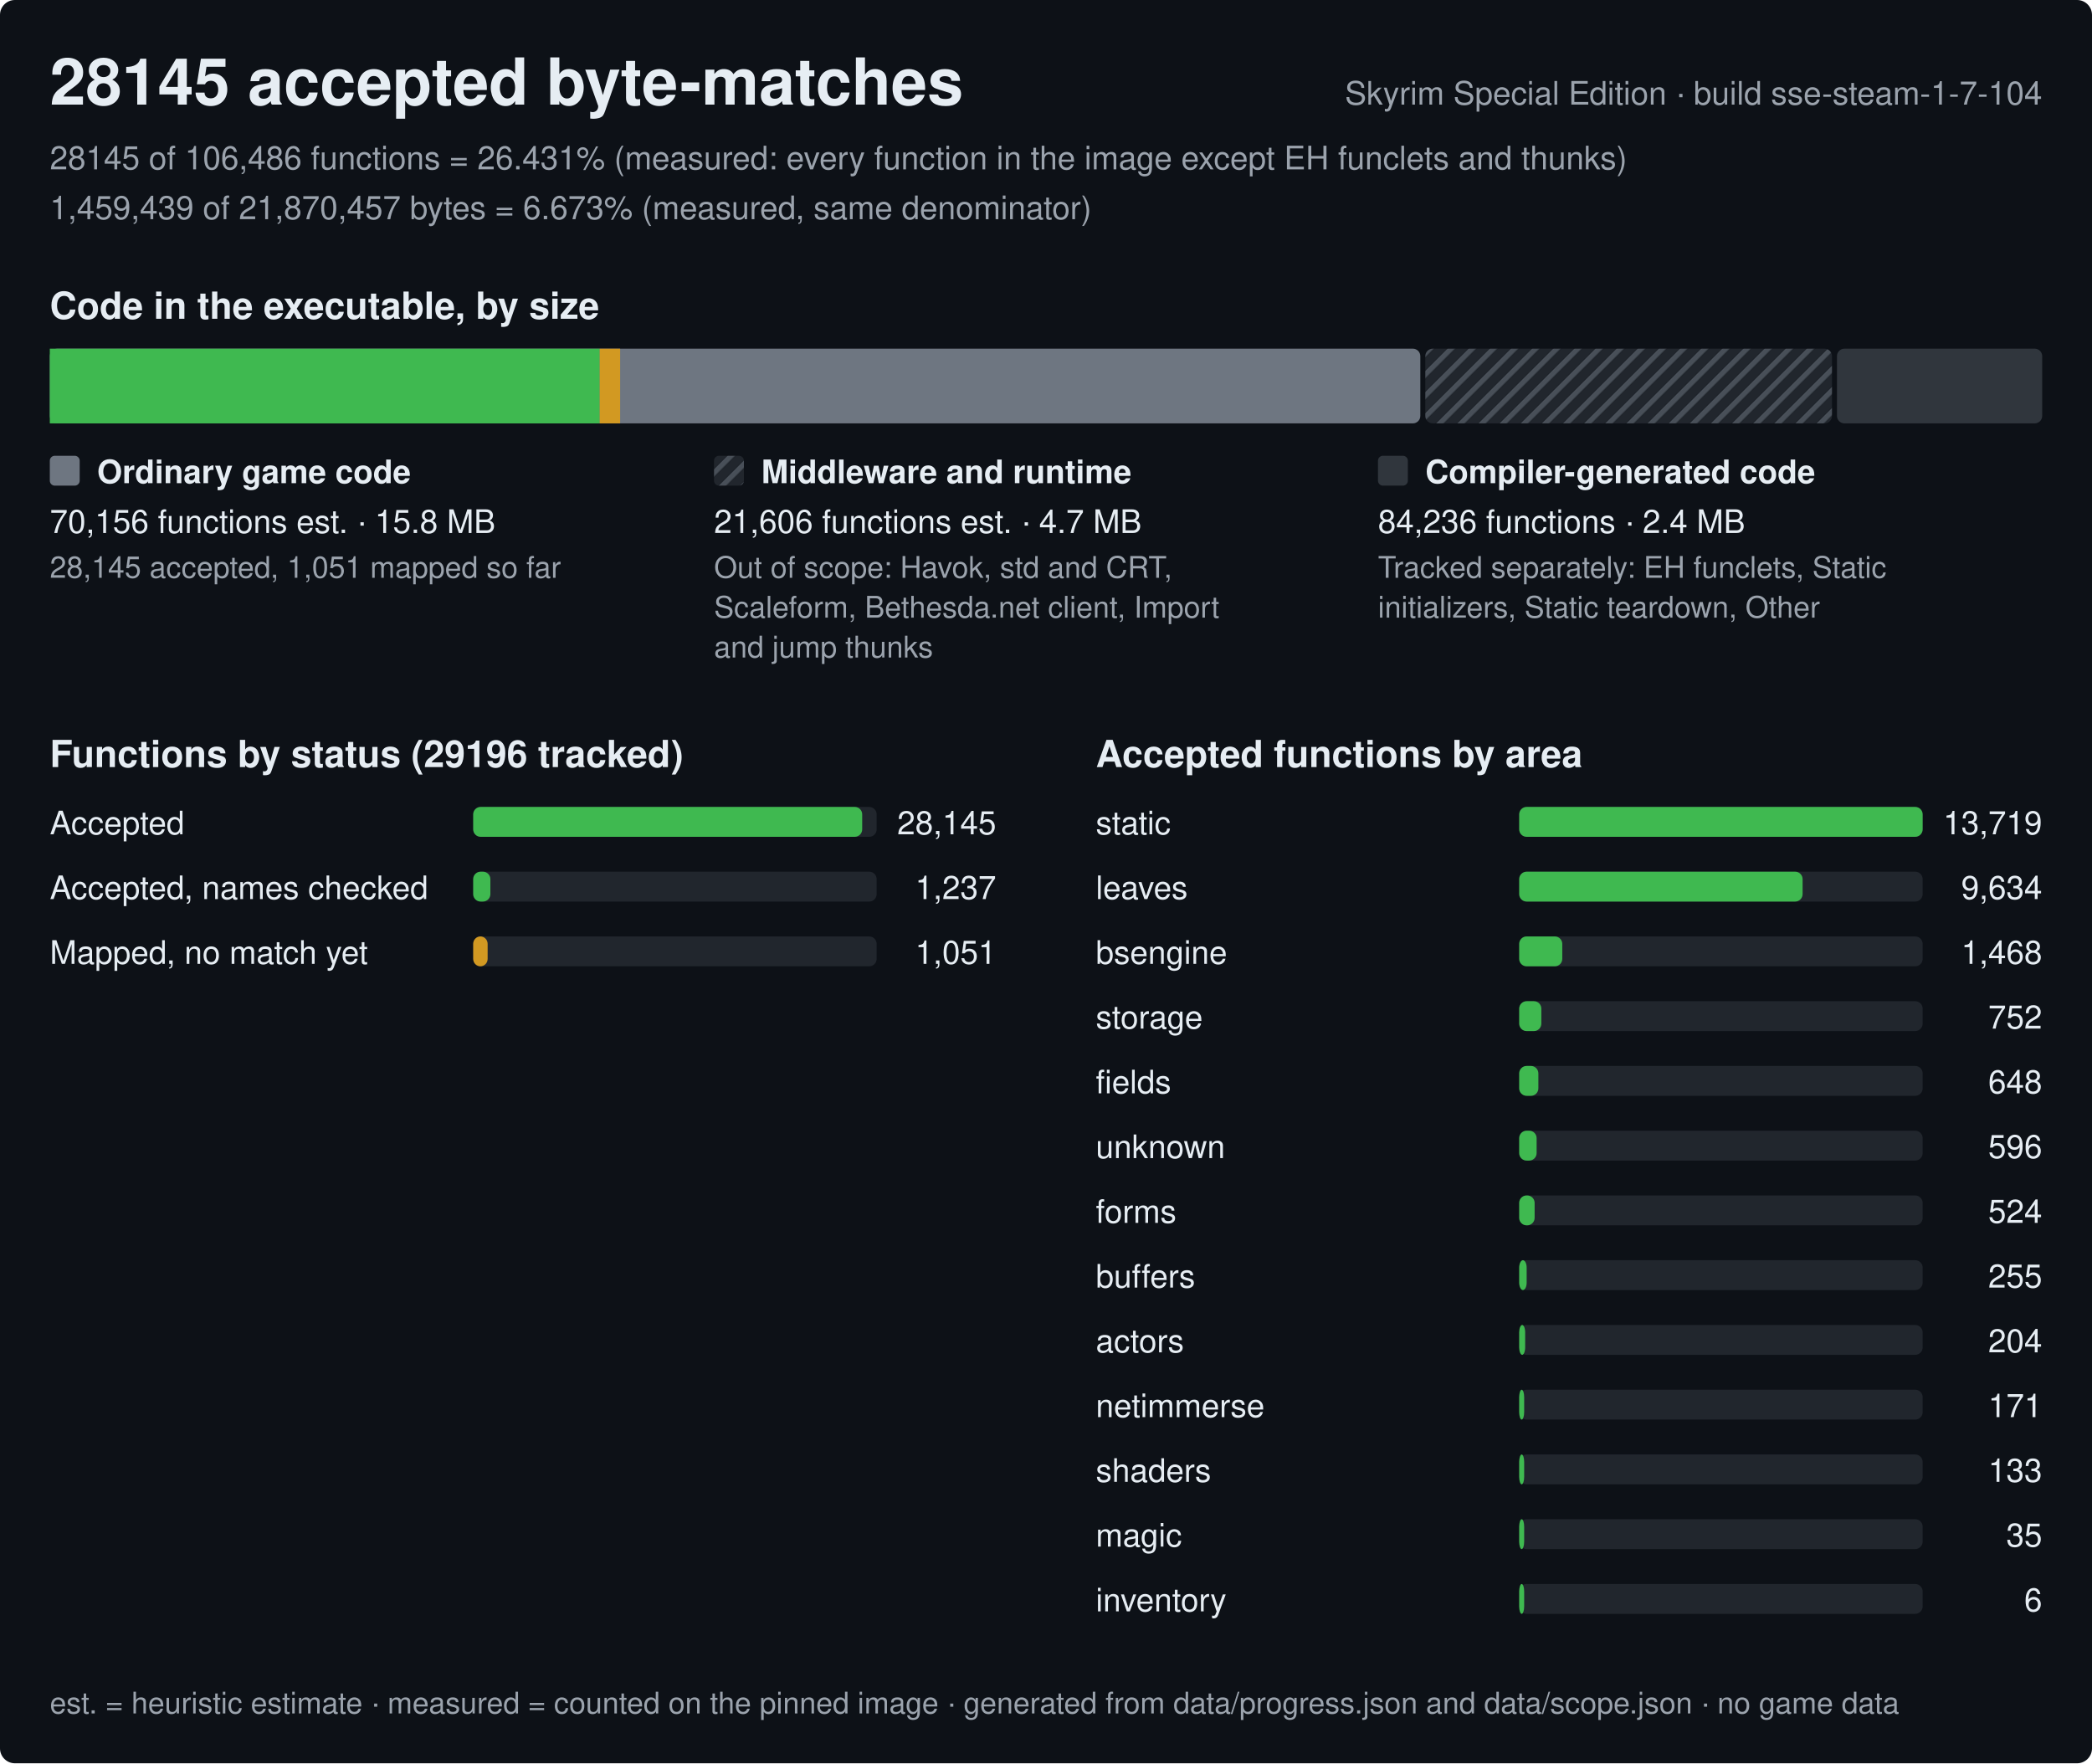
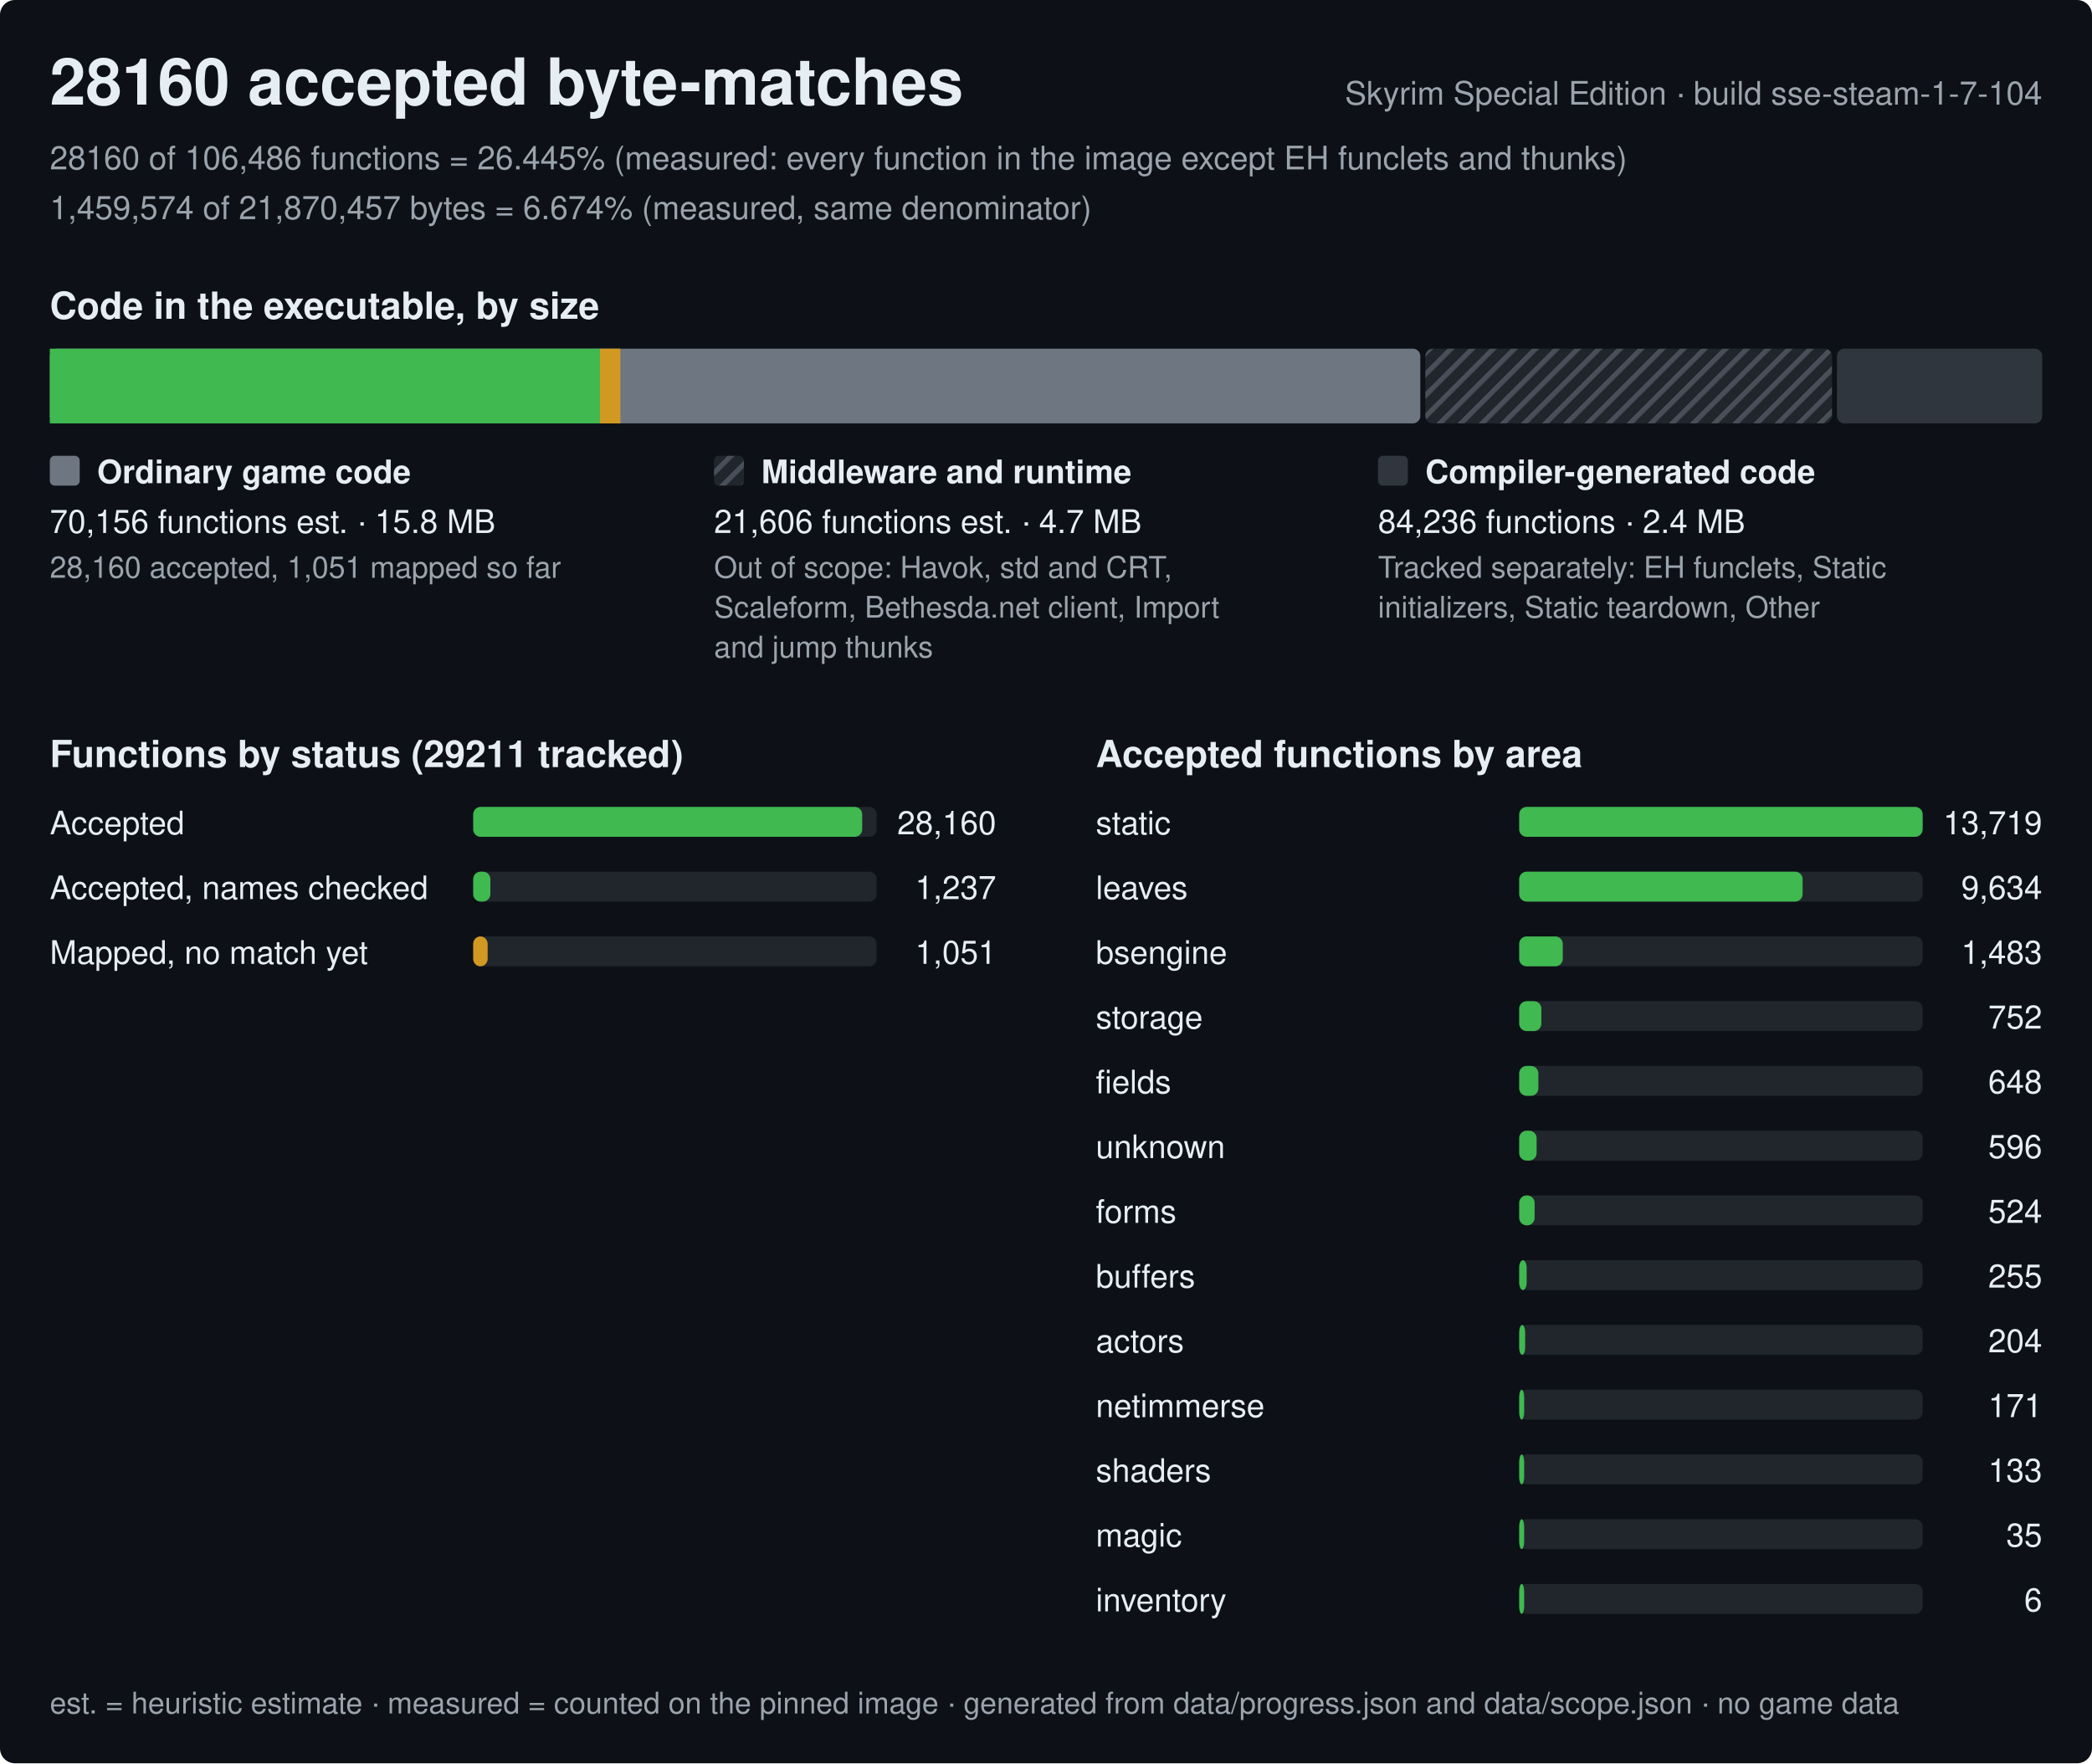
<svg xmlns="http://www.w3.org/2000/svg" width="840" height="708" viewBox="0 0 840 708" role="img" aria-label="Progress of the Skyrim Special Edition byte-matching reconstruction, build sse-steam-1-7-104">
  <style>text{font-family:-apple-system,BlinkMacSystemFont,'Segoe UI',Helvetica,Arial,sans-serif;fill:#e6edf3;white-space:pre}.h{font-size:26px;font-weight:600}.st{font-size:15px;font-weight:600}.lb{font-size:13px;font-weight:600}.bl{font-size:12px;font-weight:600;stroke:#0d1117;stroke-width:3px;paint-order:stroke;stroke-linejoin:round}.rl{font-size:13px}.fn{font-size:12px;fill:#9ba3ad}.mu{fill:#9ba3ad}</style>
  <defs>
    <pattern id="hx" width="6" height="6" patternUnits="userSpaceOnUse" patternTransform="rotate(45)">
      <rect width="6" height="6" fill="#21262d" />
      <rect width="2" height="6" fill="#484f58" />
    </pattern>
  </defs>
  <rect width="840" height="708" rx="6" fill="#0d1117" />
-   <text x="20" y="42" class="h">28145 accepted byte-matches</text>
+   <text x="20" y="42" class="h">28160 accepted byte-matches</text>
  <text x="820" y="42" class="rl mu" text-anchor="end">Skyrim Special Edition · build sse-steam-1-7-104</text>
-   <text x="20" y="68" class="rl mu">28145 of 106,486 functions = 26.431% (measured: every function in the image except EH funclets and thunks)</text>
-   <text x="20" y="88" class="rl mu">1,459,439 of 21,870,457 bytes = 6.673% (measured, same denominator)</text>
+   <text x="20" y="68" class="rl mu">28160 of 106,486 functions = 26.445% (measured: every function in the image except EH funclets and thunks)</text>
+   <text x="20" y="88" class="rl mu">1,459,574 of 21,870,457 bytes = 6.674% (measured, same denominator)</text>
  <text x="20" y="128" class="st">Code in the executable, by size</text>
  <rect x="20" y="140" width="550.3" height="30" rx="3" fill="#6e7681" />
-   <rect x="20" y="140" width="220.8" height="30" fill="#3fb950" />
-   <rect x="240.8" y="140" width="8.2" height="30" fill="#d29922" />
+   <rect x="20" y="140" width="220.9" height="30" fill="#3fb950" />
+   <rect x="240.9" y="140" width="8.2" height="30" fill="#d29922" />
  <rect x="572.3" y="140" width="163.3" height="30" rx="3" fill="url(#hx)" />
  <rect x="737.6" y="140" width="82.4" height="30" rx="3" fill="#30363d" />
  <rect x="20" y="183" width="12" height="12" rx="2" fill="#6e7681" />
  <text x="39" y="194" class="lb">Ordinary game code</text>
  <text x="20" y="214" class="rl">70,156 functions est. · 15.8 MB</text>
-   <text x="20" y="232" class="fn">28,145 accepted, 1,051 mapped so far</text>
+   <text x="20" y="232" class="fn">28,160 accepted, 1,051 mapped so far</text>
  <rect x="286.7" y="183" width="12" height="12" rx="2" fill="url(#hx)" />
  <text x="305.7" y="194" class="lb">Middleware and runtime</text>
  <text x="286.7" y="214" class="rl">21,606 functions est. · 4.7 MB</text>
  <text x="286.7" y="232" class="fn">Out of scope: Havok, std and CRT,</text>
  <text x="286.7" y="248" class="fn">Scaleform, Bethesda.net client, Import</text>
  <text x="286.7" y="264" class="fn">and jump thunks</text>
  <rect x="553.3" y="183" width="12" height="12" rx="2" fill="#30363d" />
  <text x="572.3" y="194" class="lb">Compiler-generated code</text>
  <text x="553.3" y="214" class="rl">84,236 functions · 2.4 MB</text>
  <text x="553.3" y="232" class="fn">Tracked separately: EH funclets, Static</text>
  <text x="553.3" y="248" class="fn">initializers, Static teardown, Other</text>
-   <text x="20" y="308" class="st">Functions by status (29196 tracked)</text>
+   <text x="20" y="308" class="st">Functions by status (29211 tracked)</text>
  <text x="20" y="335" class="rl">Accepted</text>
  <rect x="190" y="324" width="162.0" height="12" rx="3" fill="#21262d" />
  <rect x="190" y="324" width="156.2" height="12" rx="3" fill="#3fb950" />
-   <text x="400.0" y="335" class="rl" text-anchor="end">28,145</text>
+   <text x="400.0" y="335" class="rl" text-anchor="end">28,160</text>
  <text x="20" y="361" class="rl">Accepted, names checked</text>
  <rect x="190" y="350" width="162.0" height="12" rx="3" fill="#21262d" />
  <rect x="190" y="350" width="6.9" height="12" rx="3" fill="#3fb950" />
  <text x="400.0" y="361" class="rl" text-anchor="end">1,237</text>
  <text x="20" y="387" class="rl">Mapped, no match yet</text>
  <rect x="190" y="376" width="162.0" height="12" rx="3" fill="#21262d" />
  <rect x="190" y="376" width="5.8" height="12" rx="3" fill="#d29922" />
  <text x="400.0" y="387" class="rl" text-anchor="end">1,051</text>
  <text x="440.0" y="308" class="st">Accepted functions by area</text>
  <text x="440.0" y="335" class="rl">static</text>
  <rect x="610.0" y="324" width="162.0" height="12" rx="3" fill="#21262d" />
  <rect x="610.0" y="324" width="162" height="12" rx="3" fill="#3fb950" />
  <text x="820.0" y="335" class="rl" text-anchor="end">13,719</text>
  <text x="440.0" y="361" class="rl">leaves</text>
  <rect x="610.0" y="350" width="162.0" height="12" rx="3" fill="#21262d" />
  <rect x="610.0" y="350" width="113.8" height="12" rx="3" fill="#3fb950" />
  <text x="820.0" y="361" class="rl" text-anchor="end">9,634</text>
  <text x="440.0" y="387" class="rl">bsengine</text>
  <rect x="610.0" y="376" width="162.0" height="12" rx="3" fill="#21262d" />
-   <rect x="610.0" y="376" width="17.3" height="12" rx="3" fill="#3fb950" />
-   <text x="820.0" y="387" class="rl" text-anchor="end">1,468</text>
+   <rect x="610.0" y="376" width="17.5" height="12" rx="3" fill="#3fb950" />
+   <text x="820.0" y="387" class="rl" text-anchor="end">1,483</text>
  <text x="440.0" y="413" class="rl">storage</text>
  <rect x="610.0" y="402" width="162.0" height="12" rx="3" fill="#21262d" />
  <rect x="610.0" y="402" width="8.9" height="12" rx="3" fill="#3fb950" />
  <text x="820.0" y="413" class="rl" text-anchor="end">752</text>
  <text x="440.0" y="439" class="rl">fields</text>
  <rect x="610.0" y="428" width="162.0" height="12" rx="3" fill="#21262d" />
  <rect x="610.0" y="428" width="7.7" height="12" rx="3" fill="#3fb950" />
  <text x="820.0" y="439" class="rl" text-anchor="end">648</text>
  <text x="440.0" y="465" class="rl">unknown</text>
  <rect x="610.0" y="454" width="162.0" height="12" rx="3" fill="#21262d" />
  <rect x="610.0" y="454" width="7" height="12" rx="3" fill="#3fb950" />
  <text x="820.0" y="465" class="rl" text-anchor="end">596</text>
  <text x="440.0" y="491" class="rl">forms</text>
  <rect x="610.0" y="480" width="162.0" height="12" rx="3" fill="#21262d" />
  <rect x="610.0" y="480" width="6.2" height="12" rx="3" fill="#3fb950" />
  <text x="820.0" y="491" class="rl" text-anchor="end">524</text>
  <text x="440.0" y="517" class="rl">buffers</text>
  <rect x="610.0" y="506" width="162.0" height="12" rx="3" fill="#21262d" />
  <rect x="610.0" y="506" width="3" height="12" rx="3" fill="#3fb950" />
  <text x="820.0" y="517" class="rl" text-anchor="end">255</text>
  <text x="440.0" y="543" class="rl">actors</text>
  <rect x="610.0" y="532" width="162.0" height="12" rx="3" fill="#21262d" />
  <rect x="610.0" y="532" width="2.4" height="12" rx="3" fill="#3fb950" />
  <text x="820.0" y="543" class="rl" text-anchor="end">204</text>
  <text x="440.0" y="569" class="rl">netimmerse</text>
  <rect x="610.0" y="558" width="162.0" height="12" rx="3" fill="#21262d" />
  <rect x="610.0" y="558" width="2" height="12" rx="3" fill="#3fb950" />
  <text x="820.0" y="569" class="rl" text-anchor="end">171</text>
  <text x="440.0" y="595" class="rl">shaders</text>
  <rect x="610.0" y="584" width="162.0" height="12" rx="3" fill="#21262d" />
  <rect x="610.0" y="584" width="2" height="12" rx="3" fill="#3fb950" />
  <text x="820.0" y="595" class="rl" text-anchor="end">133</text>
  <text x="440.0" y="621" class="rl">magic</text>
  <rect x="610.0" y="610" width="162.0" height="12" rx="3" fill="#21262d" />
  <rect x="610.0" y="610" width="2" height="12" rx="3" fill="#3fb950" />
  <text x="820.0" y="621" class="rl" text-anchor="end">35</text>
  <text x="440.0" y="647" class="rl">inventory</text>
  <rect x="610.0" y="636" width="162.0" height="12" rx="3" fill="#21262d" />
  <rect x="610.0" y="636" width="2" height="12" rx="3" fill="#3fb950" />
  <text x="820.0" y="647" class="rl" text-anchor="end">6</text>
  <text x="20" y="688" class="fn">est. = heuristic estimate · measured = counted on the pinned image · generated from data/progress.json and data/scope.json · no game data</text>
</svg>
